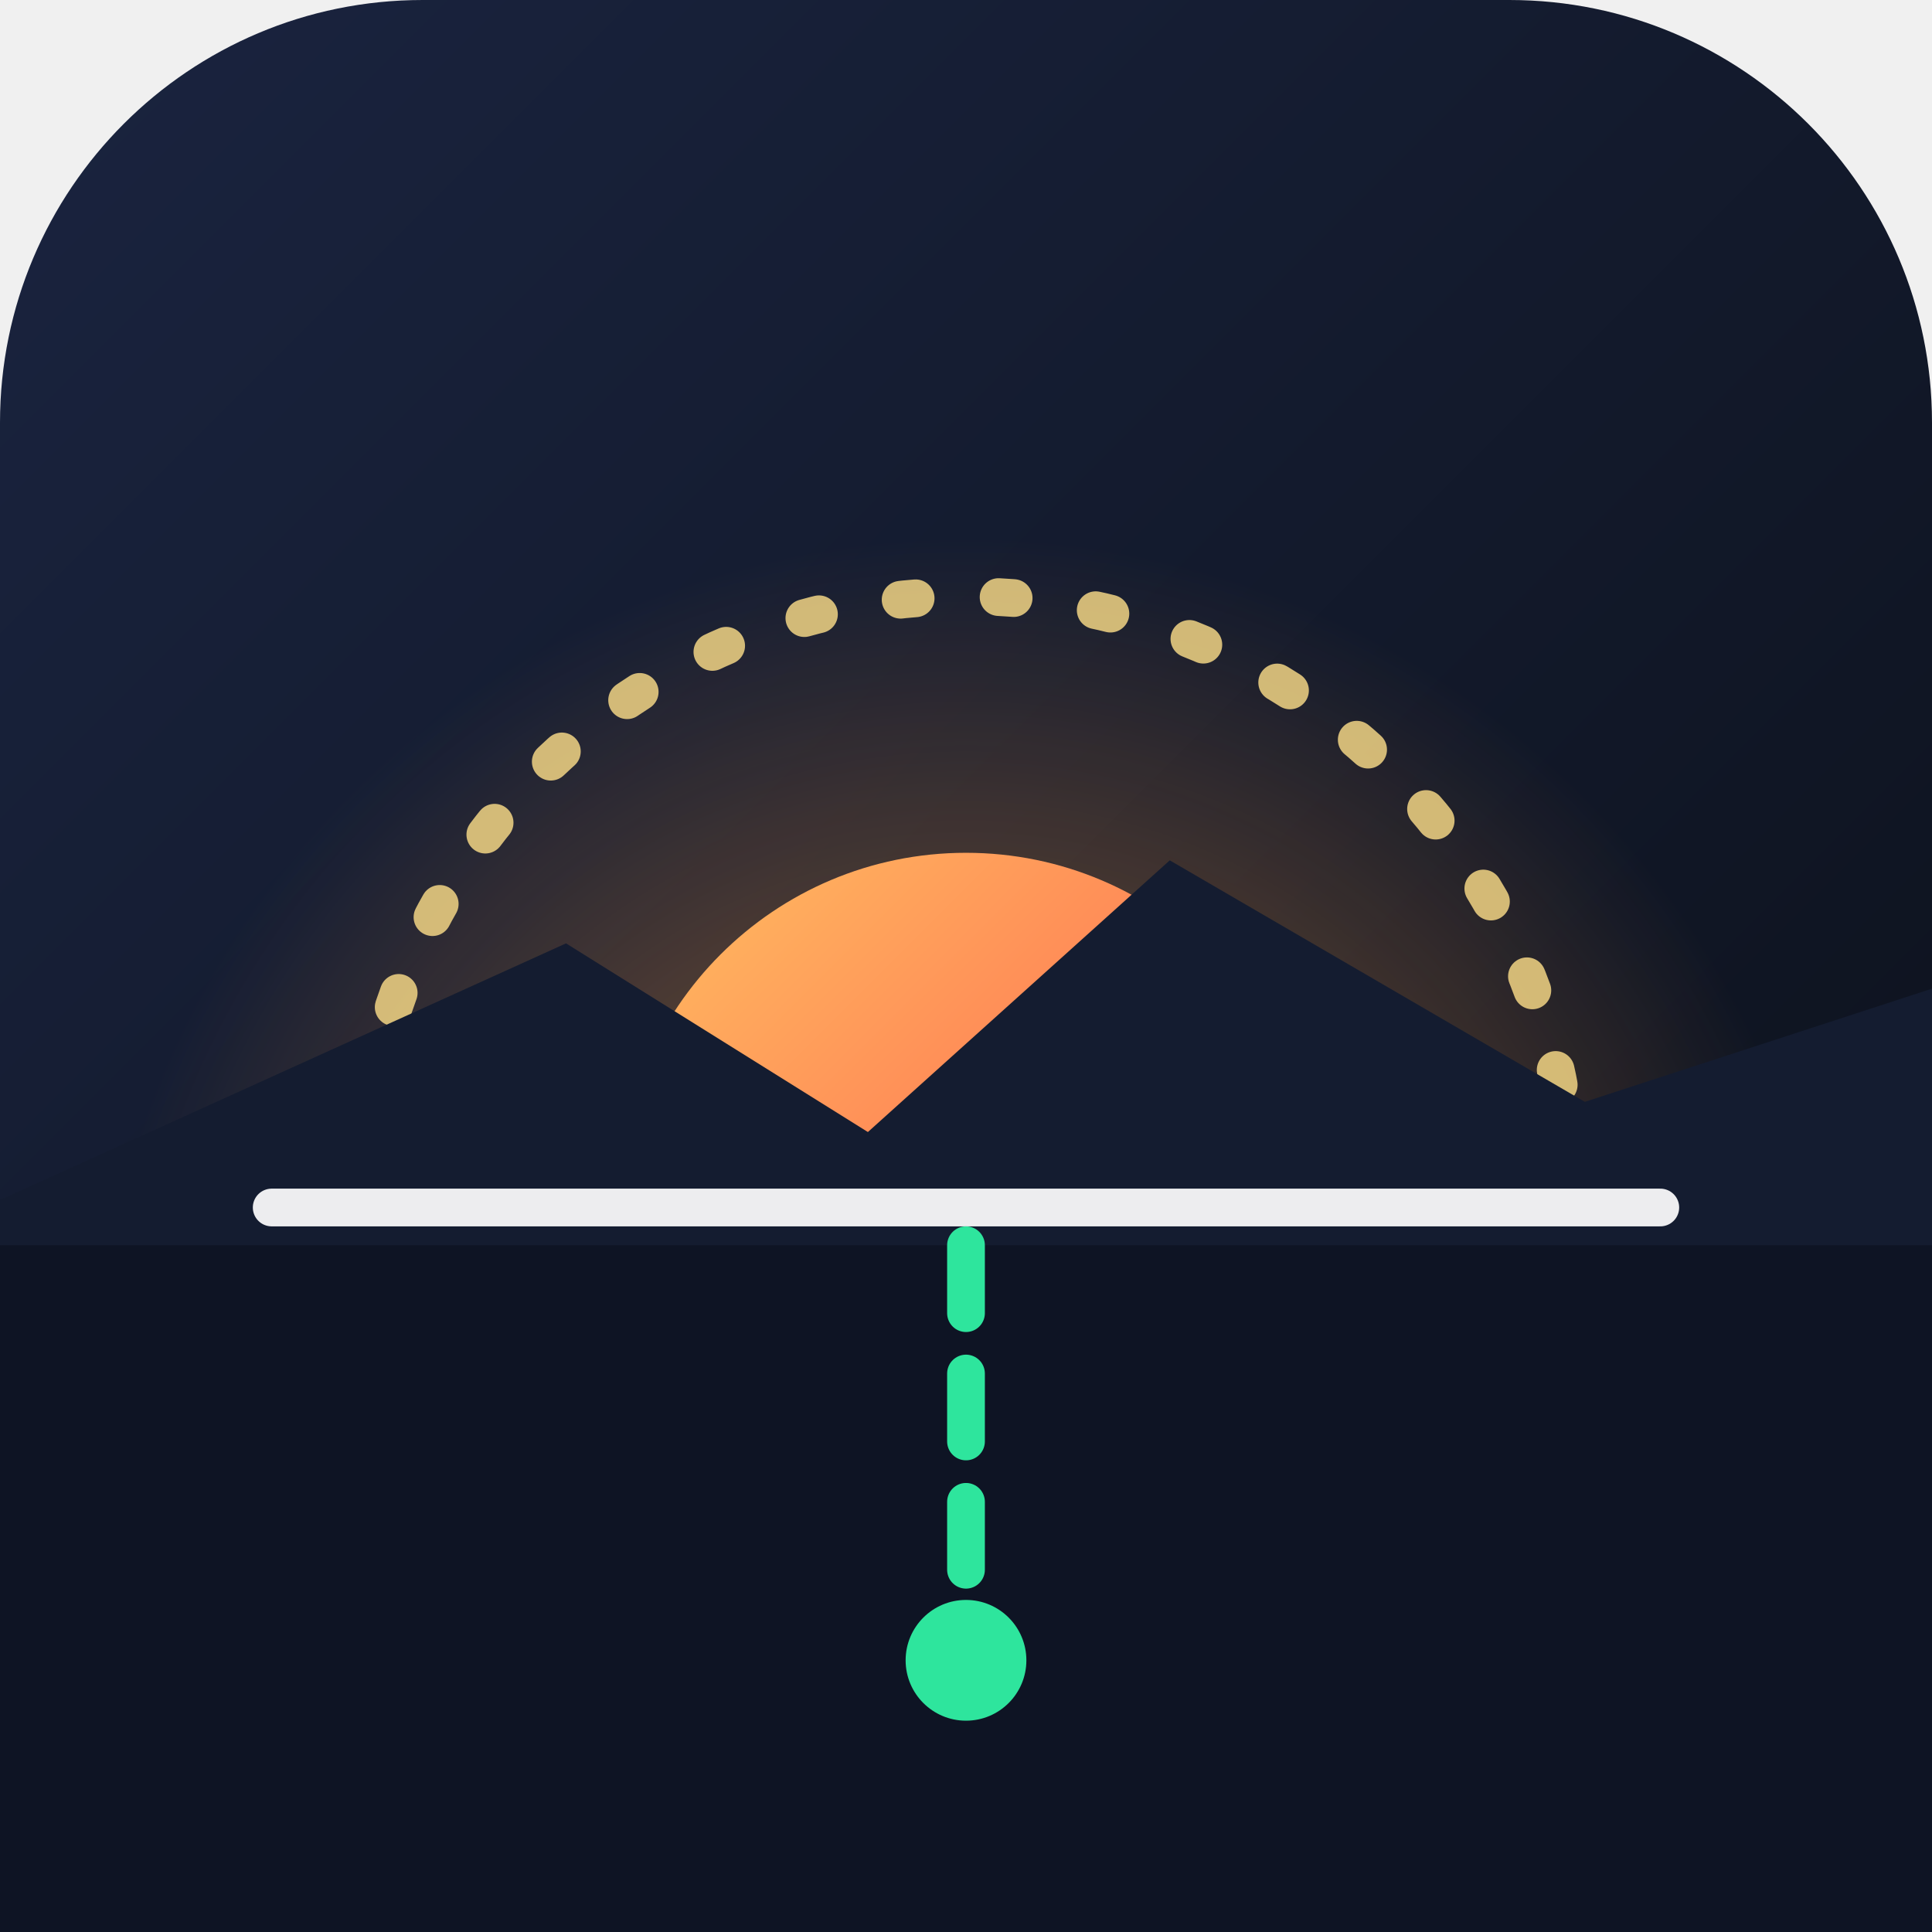
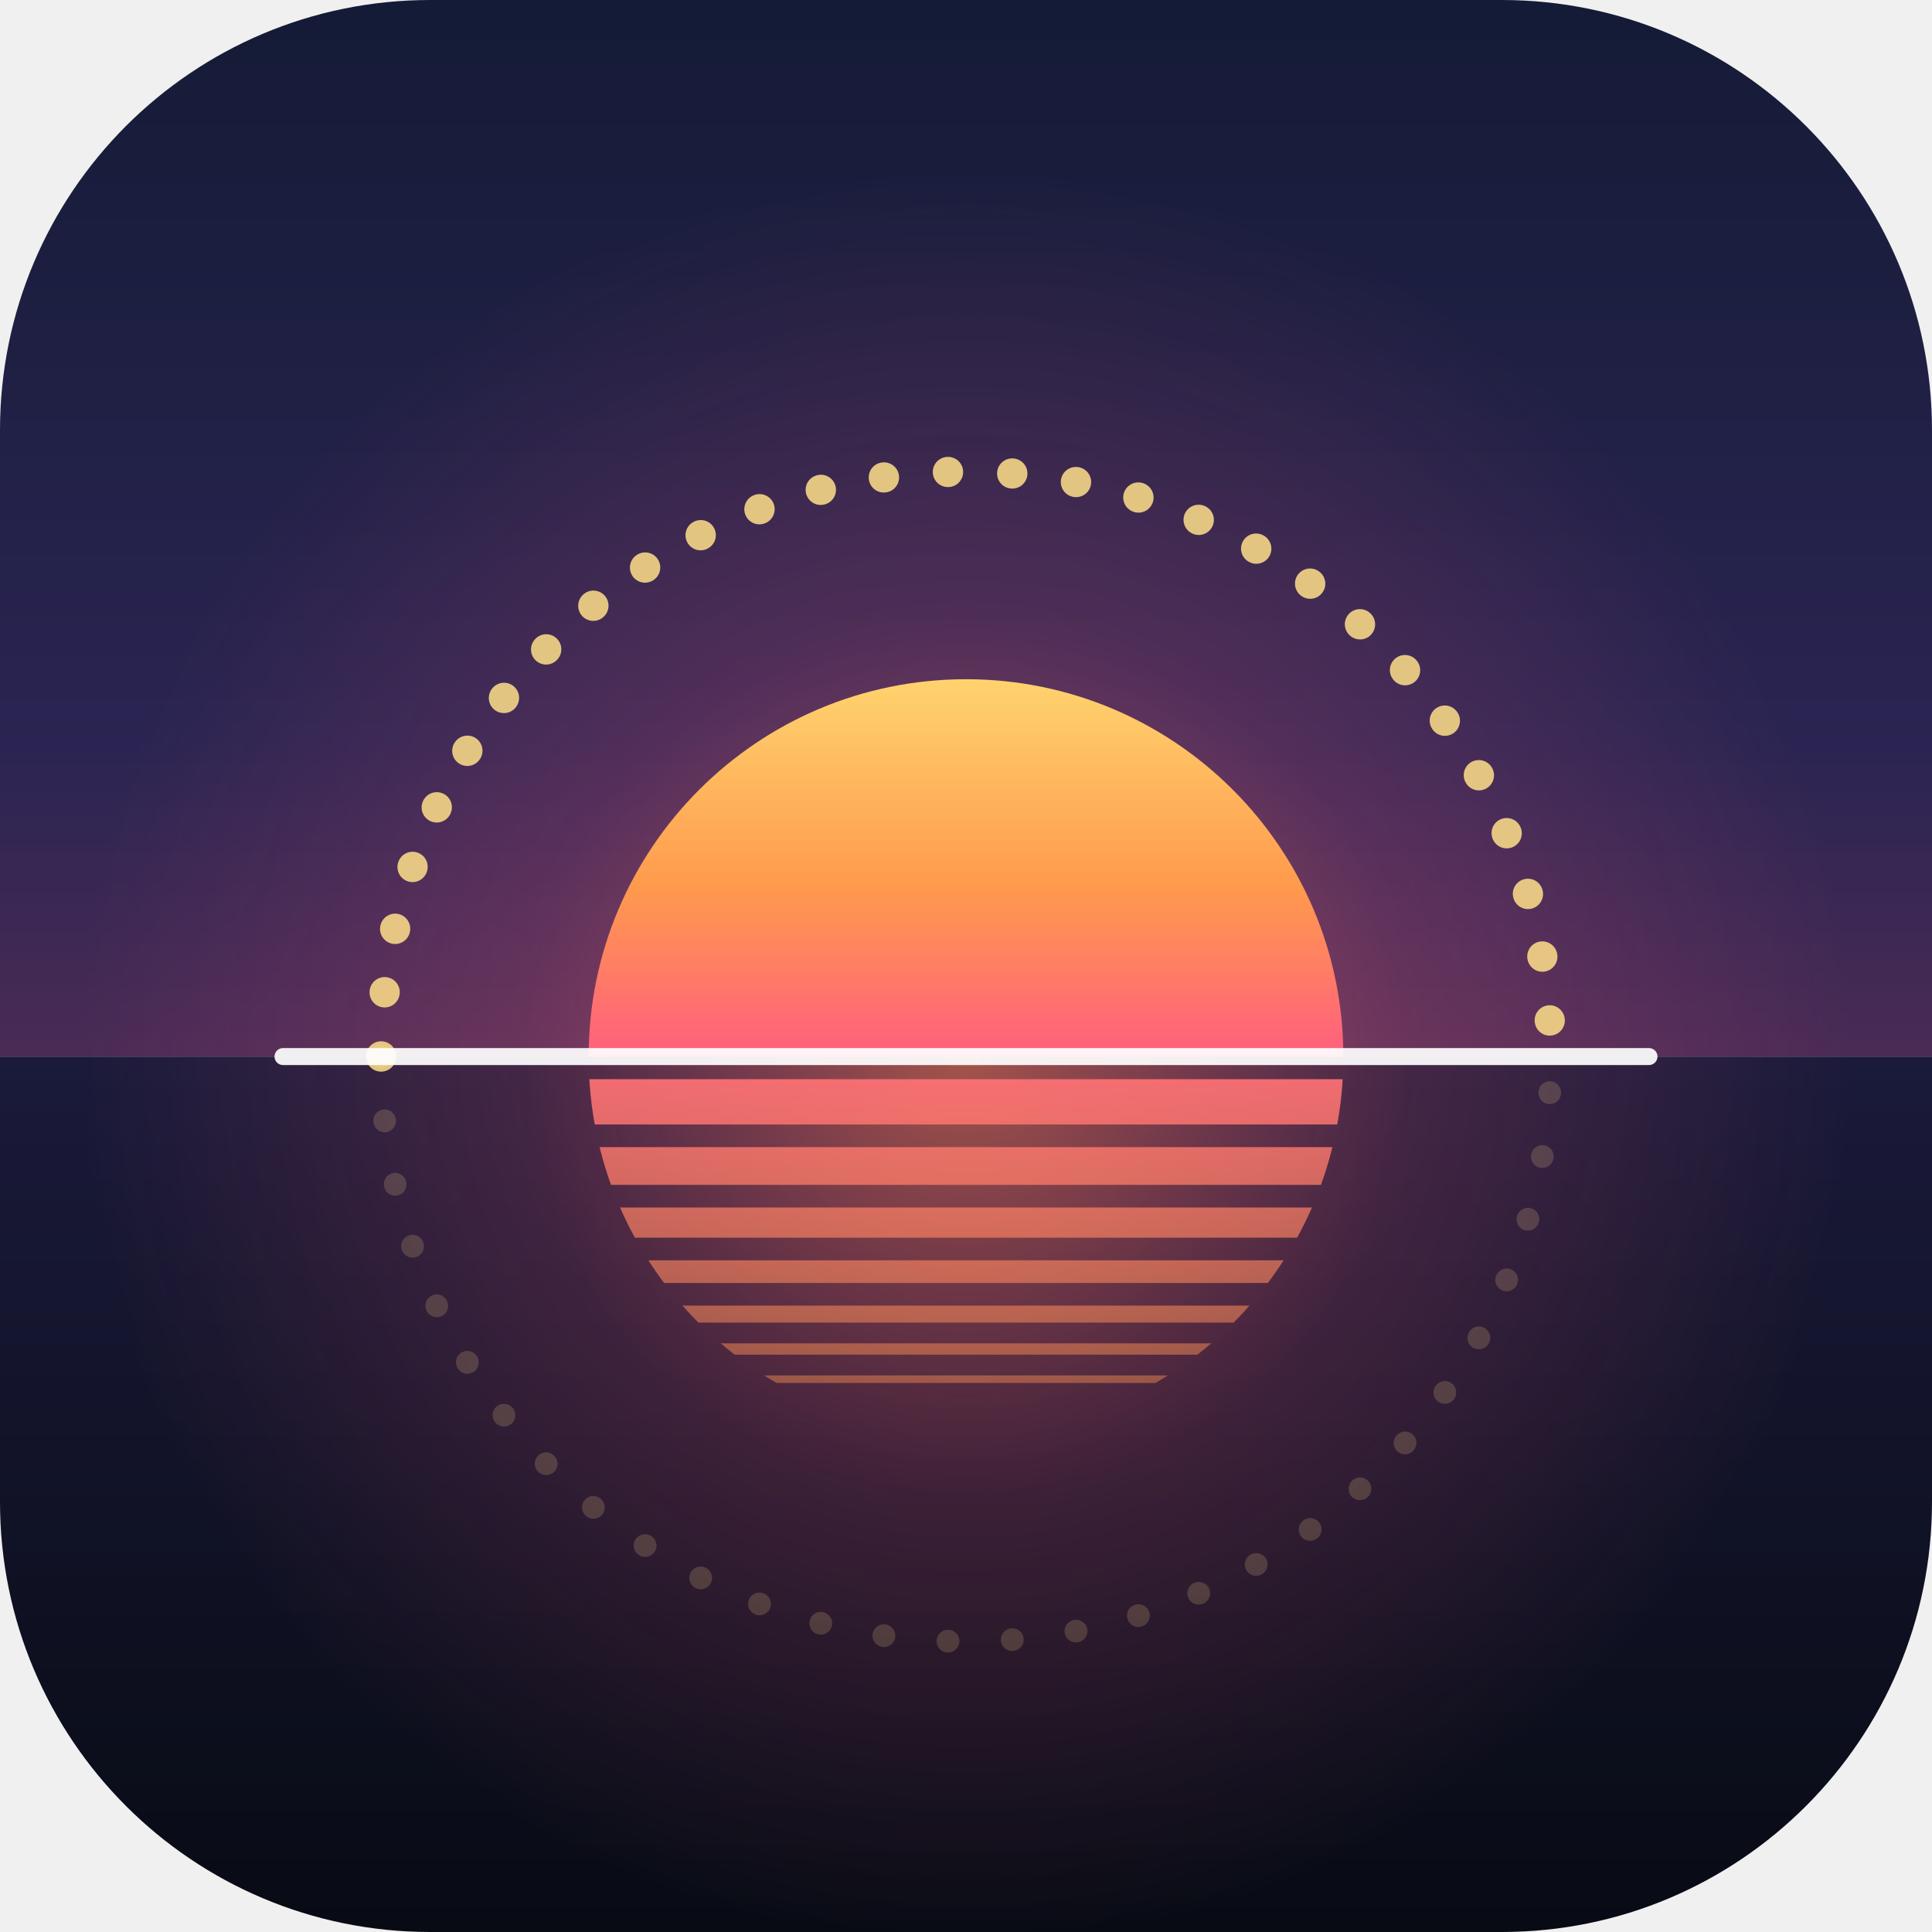
- <svg xmlns="http://www.w3.org/2000/svg" viewBox="0 0 512 512">
+ <svg xmlns="http://www.w3.org/2000/svg" viewBox="0 0 1024 1024">
  <defs>
-     <linearGradient id="bg" x1="0" y1="0" x2="1" y2="1">
-       <stop offset="0" stop-color="#1a2440" />
-       <stop offset="1" stop-color="#0b0f17" />
+     <clipPath id="sq">
+       <rect width="1024" height="1024" rx="228" />
+     </clipPath>
+     <linearGradient id="sky" x1="0" y1="0" x2="0" y2="560" gradientUnits="userSpaceOnUse">
+       <stop offset="0" stop-color="#141b36" />
+       <stop offset=".7" stop-color="#2a2452" />
+       <stop offset="1" stop-color="#4a2b55" />
    </linearGradient>
-     <linearGradient id="sun" x1="0" y1="0" x2="1" y2="1">
-       <stop offset="0" stop-color="#ffc061" />
-       <stop offset=".55" stop-color="#ff7b54" />
+     <linearGradient id="sea" x1="0" y1="560" x2="0" y2="1024" gradientUnits="userSpaceOnUse">
+       <stop offset="0" stop-color="#1a1a3a" />
+       <stop offset="1" stop-color="#080b14" />
+     </linearGradient>
+     <radialGradient id="glow" cx="512" cy="560" r="470" gradientUnits="userSpaceOnUse">
+       <stop offset="0" stop-color="#ff7b54" stop-opacity=".6" />
+       <stop offset=".5" stop-color="#ff5e7e" stop-opacity=".18" />
+       <stop offset="1" stop-color="#ff5e7e" stop-opacity="0" />
+     </radialGradient>
+     <linearGradient id="sun" x1="0" y1="360" x2="0" y2="560" gradientUnits="userSpaceOnUse">
+       <stop offset="0" stop-color="#ffd36e" />
+       <stop offset=".55" stop-color="#ff9a4d" />
      <stop offset="1" stop-color="#ff5e7e" />
    </linearGradient>
-     <radialGradient id="glow" cx=".5" cy=".62" r=".5">
-       <stop offset="0" stop-color="#ff9f43" stop-opacity=".55" />
-       <stop offset="1" stop-color="#ff9f43" stop-opacity="0" />
-     </radialGradient>
+     <linearGradient id="refl" x1="0" y1="560" x2="0" y2="760" gradientUnits="userSpaceOnUse">
+       <stop offset="0" stop-color="#ff6f78" stop-opacity=".95" />
+       <stop offset="1" stop-color="#ff9a4d" stop-opacity=".35" />
+     </linearGradient>
+     <clipPath id="upper">
+       <rect x="0" y="0" width="1024" height="560" />
+     </clipPath>
+     <mask id="ripples" maskUnits="userSpaceOnUse" x="0" y="0" width="1024" height="1024">
+       <rect y="572" width="1024" height="24" fill="#fff" />
+       <rect y="608" width="1024" height="20" fill="#fff" />
+       <rect y="640" width="1024" height="16" fill="#fff" />
+       <rect y="668" width="1024" height="12" fill="#fff" />
+       <rect y="692" width="1024" height="9" fill="#fff" />
+       <rect y="712" width="1024" height="6" fill="#fff" />
+       <rect y="729" width="1024" height="4" fill="#fff" />
+     </mask>
  </defs>
-   <rect width="512" height="512" rx="112" fill="url(#bg)" />
-   <circle cx="256" cy="318" r="230" fill="url(#glow)" />
-   <path d="M96 318 A160 160 0 0 1 416 318" fill="none" stroke="#ffe08a" stroke-width="10" stroke-dasharray="4 22" stroke-linecap="round" opacity=".8" />
-   <circle cx="256" cy="318" r="92" fill="url(#sun)" />
-   <rect x="0" y="318" width="512" height="194" fill="#0e1424" />
-   <path d="M0 318 L150 250 L230 300 L310 228 L420 292 L512 262 L512 330 L0 330 Z" fill="#141c30" />
-   <line x1="72" y1="320" x2="440" y2="320" stroke="#ffffff" stroke-width="10" stroke-linecap="round" opacity=".92" />
-   <line x1="256" y1="330" x2="256" y2="430" stroke="#2ee59d" stroke-width="10" stroke-linecap="round" stroke-dasharray="18 16" />
-   <circle cx="256" cy="440" r="16" fill="#2ee59d" />
+   <g clip-path="url(#sq)">
+     <rect width="1024" height="560" fill="url(#sky)" />
+     <rect y="560" width="1024" height="464" fill="url(#sea)" />
+     <rect width="1024" height="1024" fill="url(#glow)" />
+     <path d="M 202 560 A 310 310 0 0 1 822 560" fill="none" stroke="#ffe08a" stroke-width="16" stroke-linecap="round" stroke-dasharray="0.1 34" opacity=".85" />
+     <path d="M 202 560 A 310 310 0 0 0 822 560" fill="none" stroke="#ffe08a" stroke-width="12" stroke-linecap="round" stroke-dasharray="0.1 34" opacity=".18" />
+     <circle cx="512" cy="560" r="200" fill="url(#sun)" clip-path="url(#upper)" />
+     <circle cx="512" cy="560" r="200" fill="url(#refl)" mask="url(#ripples)" />
+     <line x1="150" y1="560" x2="874" y2="560" stroke="#fff" stroke-width="9" stroke-linecap="round" opacity=".92" />
+   </g>
</svg>
